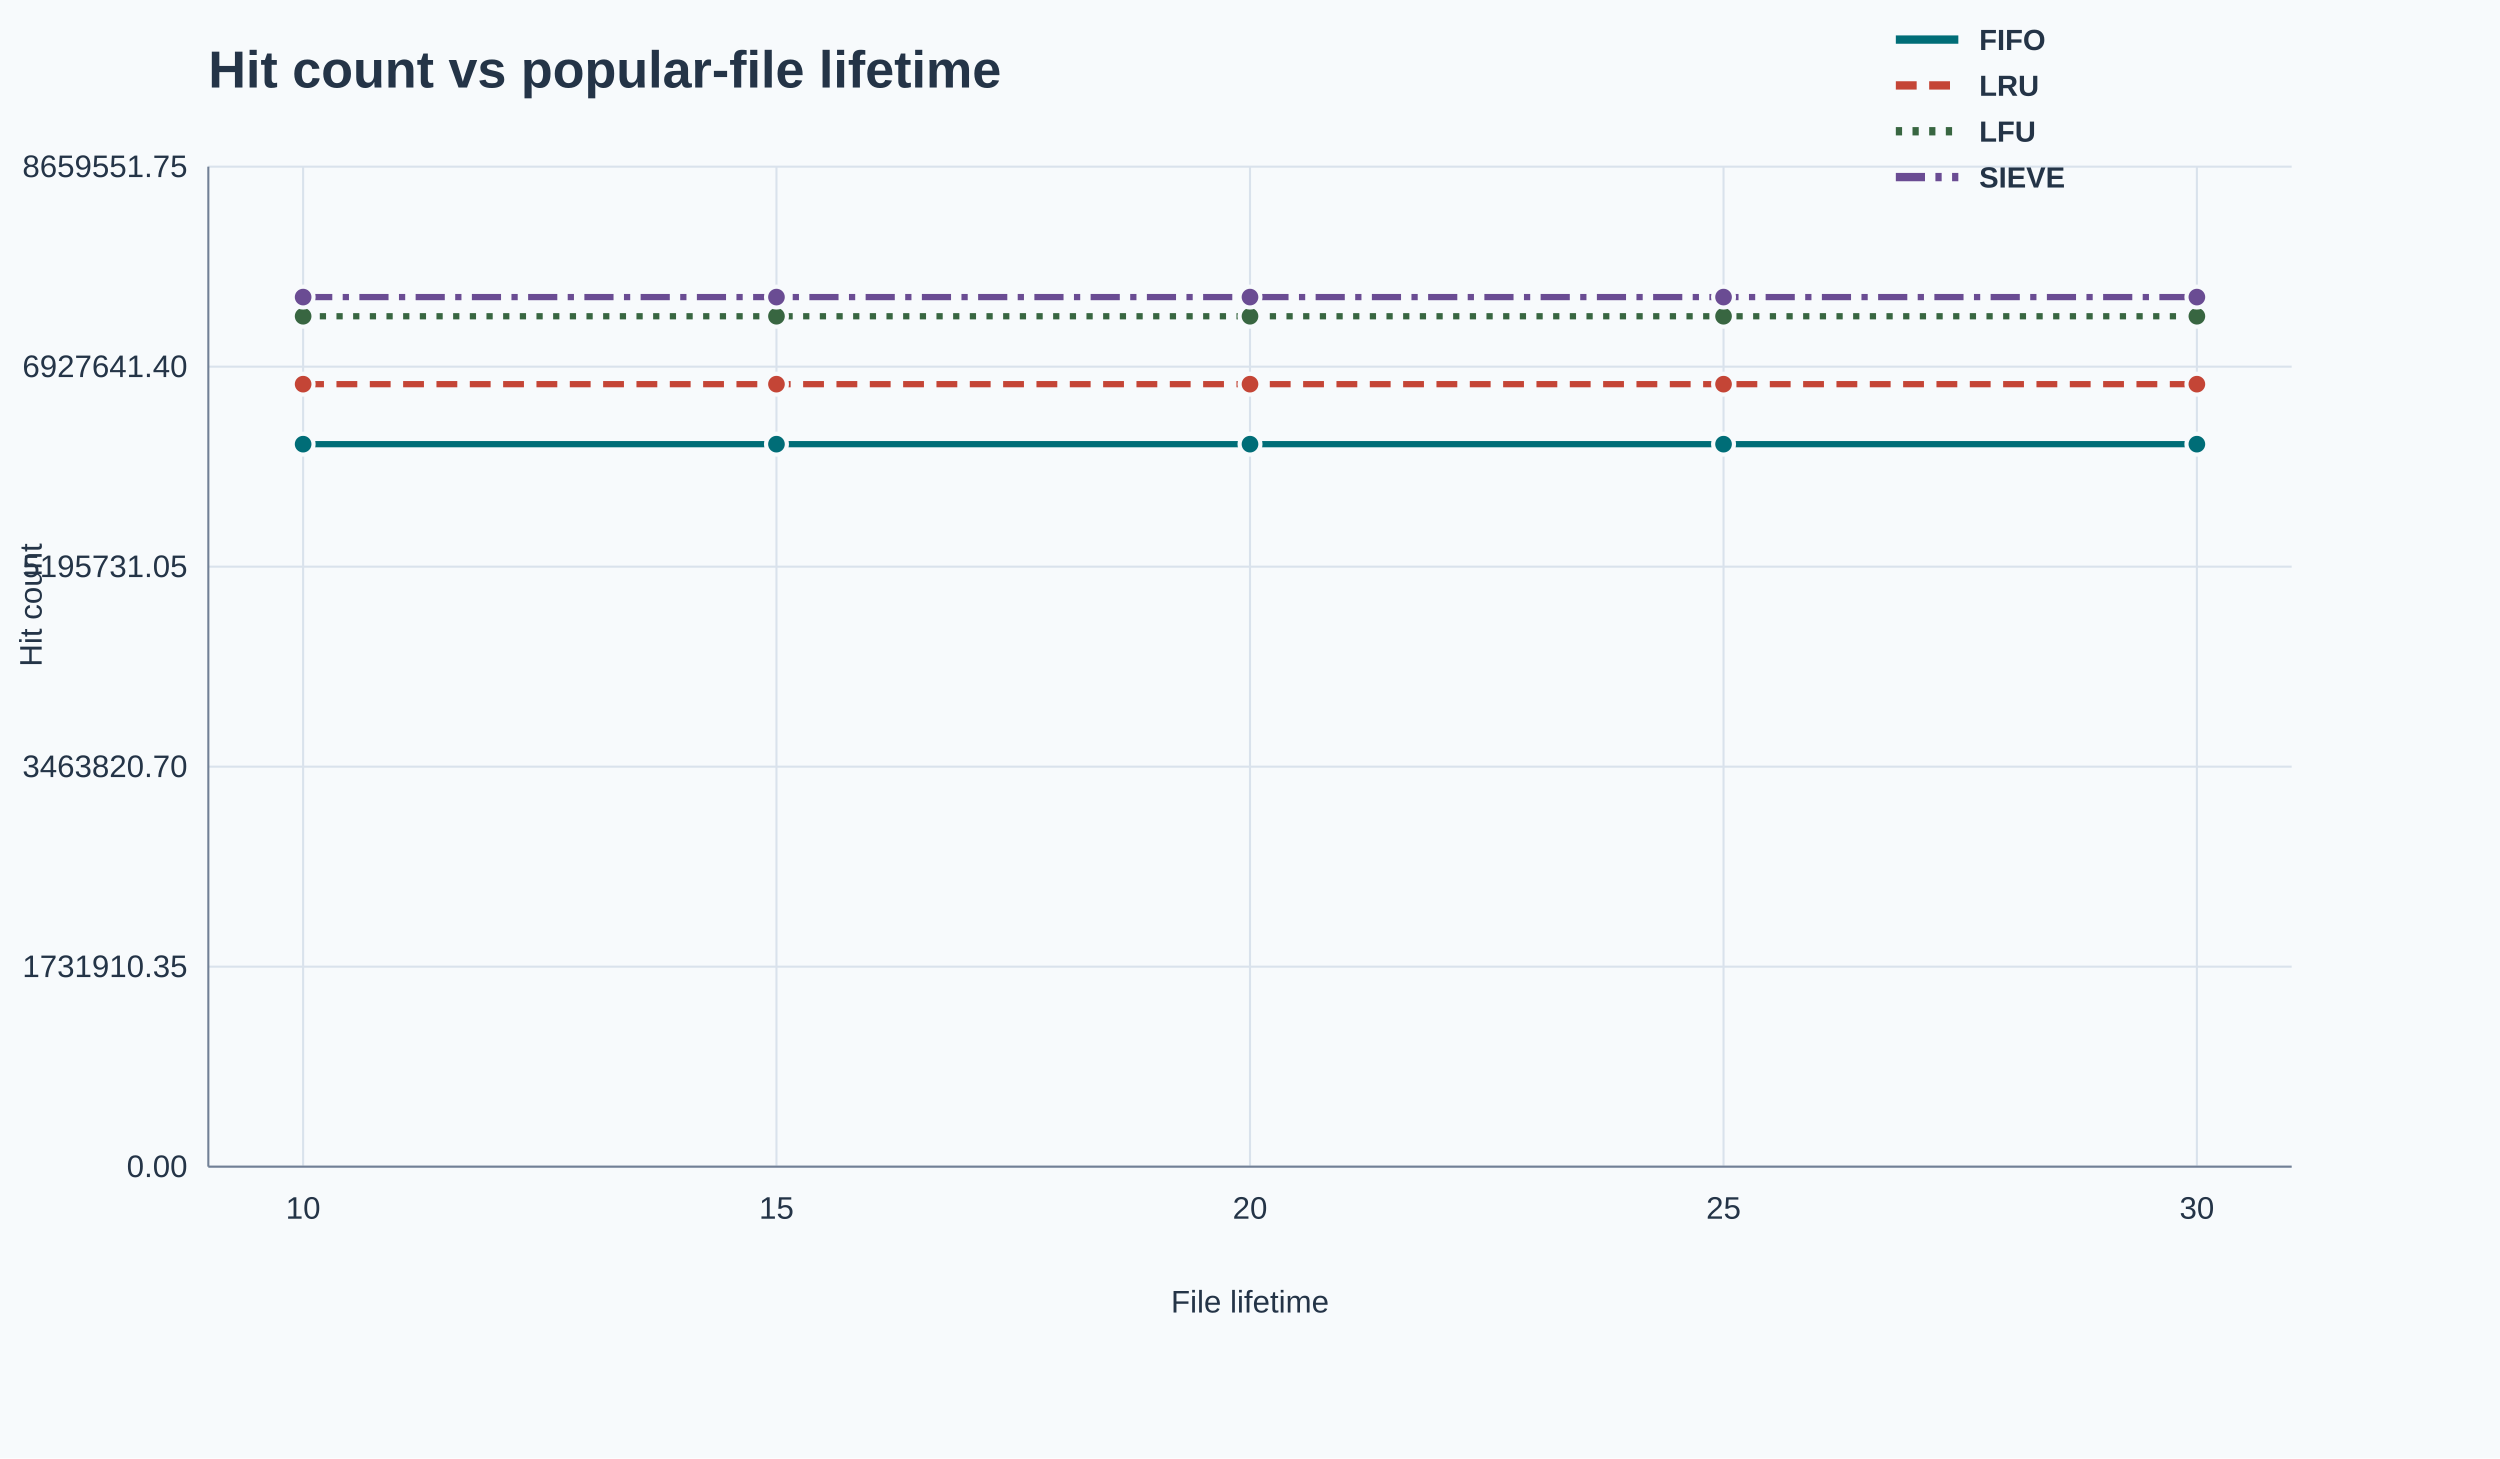
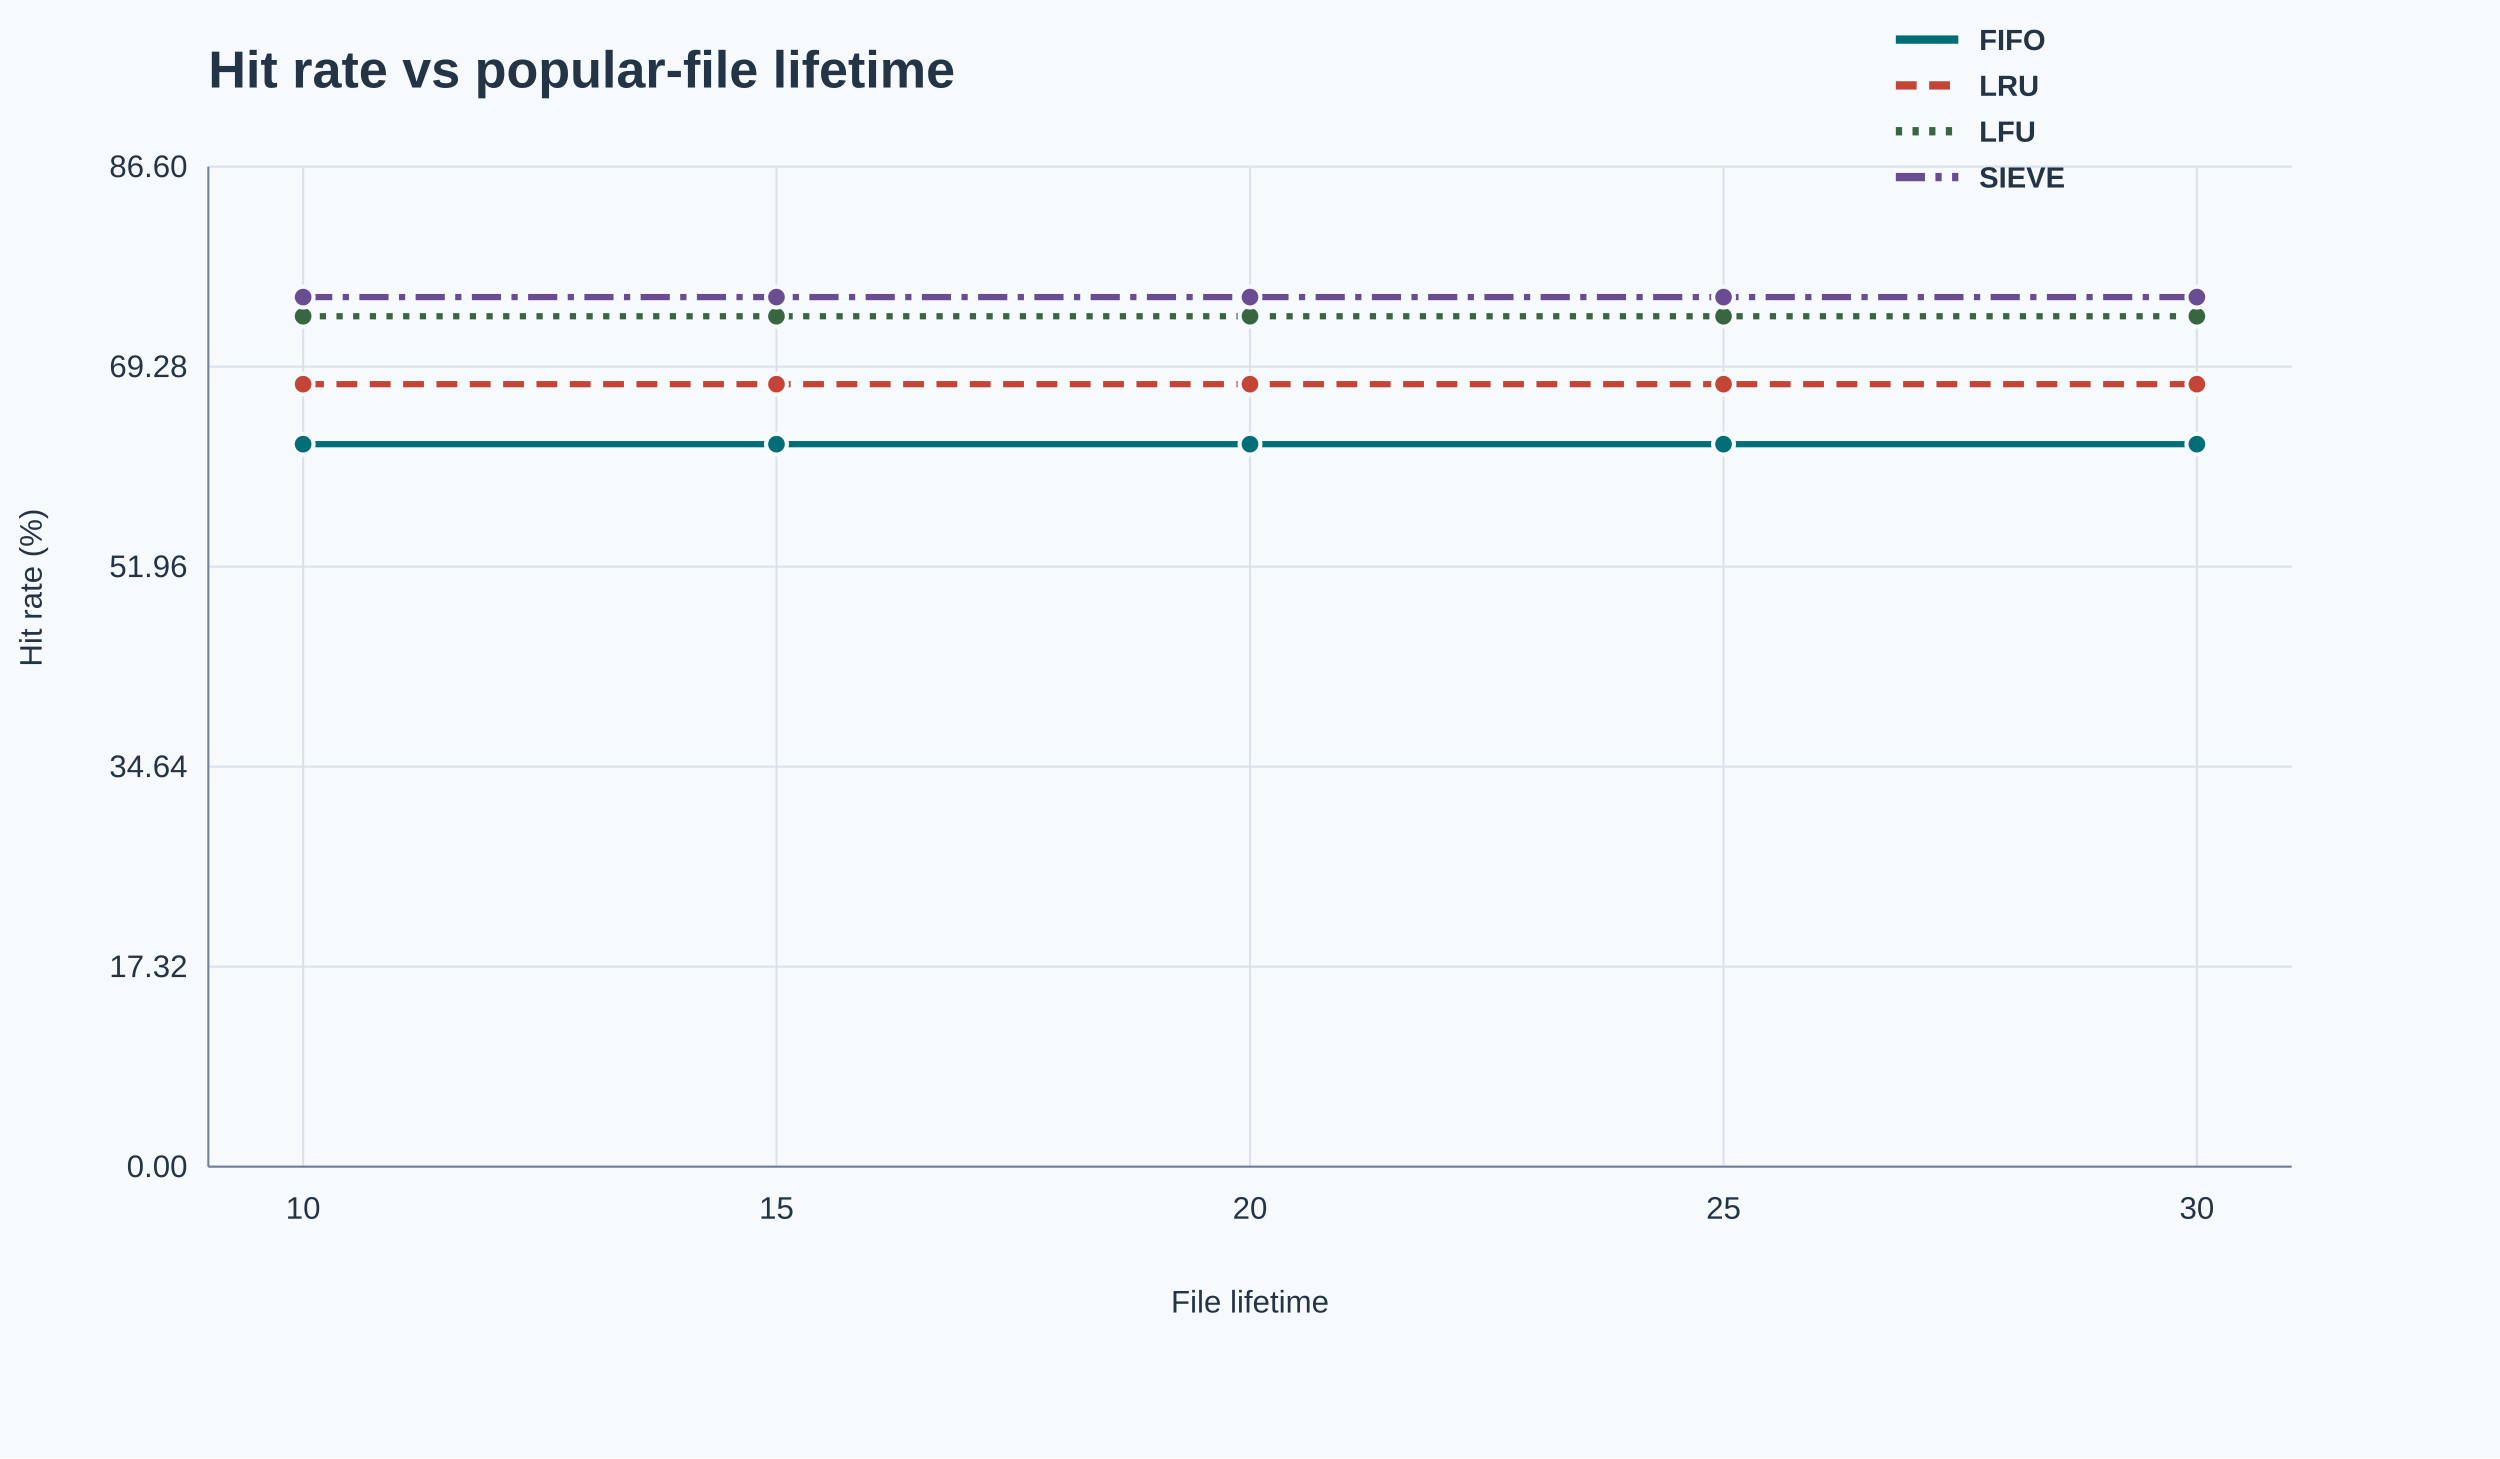
<svg xmlns="http://www.w3.org/2000/svg" width="1200" height="700" viewBox="0 0 1200 700">
  <style>text{font-family:Segoe UI,Arial,sans-serif;fill:#243447}.title{font-size:25px;font-weight:600}.label{font-size:15px}.legend{font-size:14px;font-weight:600}.grid{stroke:#d9e2ec}.axis{stroke:#718096}.line{fill:none;stroke-width:3}.point{stroke:#f7fafc;stroke-width:2}</style>
  <rect width="100%" height="100%" fill="#f7fafc" />
-   <text x="100" y="42" class="title">Hit count vs popular-file lifetime</text>
+   <text x="100" y="42" class="title">Hit rate vs popular-file lifetime</text>
  <text x="600" y="630" class="label" text-anchor="middle">File lifetime</text>
-   <text x="20" y="320" class="label" transform="rotate(-90 20 320)">Hit count</text>
+   <text x="20" y="320" class="label" transform="rotate(-90 20 320)">Hit rate (%)</text>
  <line x1="100" y1="560" x2="1100" y2="560" class="grid" />
  <text x="90" y="565" class="label" text-anchor="end">0.00</text>
  <line x1="100" y1="464" x2="1100" y2="464" class="grid" />
-   <text x="90" y="469" class="label" text-anchor="end">1731910.35</text>
+   <text x="90" y="469" class="label" text-anchor="end">17.32</text>
  <line x1="100" y1="368" x2="1100" y2="368" class="grid" />
-   <text x="90" y="373" class="label" text-anchor="end">3463820.70</text>
+   <text x="90" y="373" class="label" text-anchor="end">34.64</text>
  <line x1="100" y1="272" x2="1100" y2="272" class="grid" />
-   <text x="90" y="277" class="label" text-anchor="end">5195731.05</text>
+   <text x="90" y="277" class="label" text-anchor="end">51.96</text>
  <line x1="100" y1="176" x2="1100" y2="176" class="grid" />
-   <text x="90" y="181" class="label" text-anchor="end">6927641.40</text>
+   <text x="90" y="181" class="label" text-anchor="end">69.28</text>
  <line x1="100" y1="80" x2="1100" y2="80" class="grid" />
-   <text x="90" y="85" class="label" text-anchor="end">8659551.75</text>
+   <text x="90" y="85" class="label" text-anchor="end">86.60</text>
  <line x1="145.5" y1="80" x2="145.5" y2="560" class="grid" />
  <text x="145.5" y="585" class="label" text-anchor="middle">10</text>
  <line x1="372.7" y1="80" x2="372.7" y2="560" class="grid" />
  <text x="372.7" y="585" class="label" text-anchor="middle">15</text>
  <line x1="600.0" y1="80" x2="600.0" y2="560" class="grid" />
  <text x="600.0" y="585" class="label" text-anchor="middle">20</text>
  <line x1="827.3" y1="80" x2="827.3" y2="560" class="grid" />
  <text x="827.3" y="585" class="label" text-anchor="middle">25</text>
  <line x1="1054.5" y1="80" x2="1054.5" y2="560" class="grid" />
  <text x="1054.5" y="585" class="label" text-anchor="middle">30</text>
  <polyline points="145.5,213.2 372.7,213.2 600.0,213.2 827.3,213.2 1054.5,213.2" class="line" stroke="#006d77" stroke-dasharray="" />
  <line x1="910" y1="19" x2="940" y2="19" stroke="#006d77" stroke-width="4" stroke-dasharray="" />
  <text x="950" y="24" class="legend">FIFO</text>
  <circle cx="145.5" cy="213.2" r="5" fill="#006d77" class="point" />
  <circle cx="372.7" cy="213.2" r="5" fill="#006d77" class="point" />
  <circle cx="600.0" cy="213.2" r="5" fill="#006d77" class="point" />
  <circle cx="827.3" cy="213.2" r="5" fill="#006d77" class="point" />
  <circle cx="1054.5" cy="213.2" r="5" fill="#006d77" class="point" />
  <polyline points="145.5,184.4 372.7,184.4 600.0,184.4 827.3,184.4 1054.5,184.4" class="line" stroke="#c44536" stroke-dasharray="10 6" />
  <line x1="910" y1="41" x2="940" y2="41" stroke="#c44536" stroke-width="4" stroke-dasharray="10 6" />
  <text x="950" y="46" class="legend">LRU</text>
  <circle cx="145.5" cy="184.4" r="5" fill="#c44536" class="point" />
  <circle cx="372.7" cy="184.4" r="5" fill="#c44536" class="point" />
  <circle cx="600.0" cy="184.4" r="5" fill="#c44536" class="point" />
  <circle cx="827.3" cy="184.4" r="5" fill="#c44536" class="point" />
  <circle cx="1054.5" cy="184.4" r="5" fill="#c44536" class="point" />
  <polyline points="145.5,151.8 372.7,151.8 600.0,151.8 827.3,151.8 1054.5,151.8" class="line" stroke="#386641" stroke-dasharray="3 5" />
  <line x1="910" y1="63" x2="940" y2="63" stroke="#386641" stroke-width="4" stroke-dasharray="3 5" />
  <text x="950" y="68" class="legend">LFU</text>
  <circle cx="145.5" cy="151.8" r="5" fill="#386641" class="point" />
  <circle cx="372.7" cy="151.8" r="5" fill="#386641" class="point" />
  <circle cx="600.0" cy="151.8" r="5" fill="#386641" class="point" />
  <circle cx="827.3" cy="151.8" r="5" fill="#386641" class="point" />
  <circle cx="1054.5" cy="151.8" r="5" fill="#386641" class="point" />
  <polyline points="145.5,142.6 372.7,142.6 600.0,142.6 827.3,142.6 1054.5,142.6" class="line" stroke="#6a4c93" stroke-dasharray="14 5 3 5" />
  <line x1="910" y1="85" x2="940" y2="85" stroke="#6a4c93" stroke-width="4" stroke-dasharray="14 5 3 5" />
  <text x="950" y="90" class="legend">SIEVE</text>
  <circle cx="145.5" cy="142.6" r="5" fill="#6a4c93" class="point" />
  <circle cx="372.7" cy="142.6" r="5" fill="#6a4c93" class="point" />
  <circle cx="600.0" cy="142.6" r="5" fill="#6a4c93" class="point" />
  <circle cx="827.3" cy="142.6" r="5" fill="#6a4c93" class="point" />
  <circle cx="1054.5" cy="142.6" r="5" fill="#6a4c93" class="point" />
  <line x1="100" y1="80" x2="100" y2="560" class="axis" />
  <line x1="100" y1="560" x2="1100" y2="560" class="axis" />
</svg>
